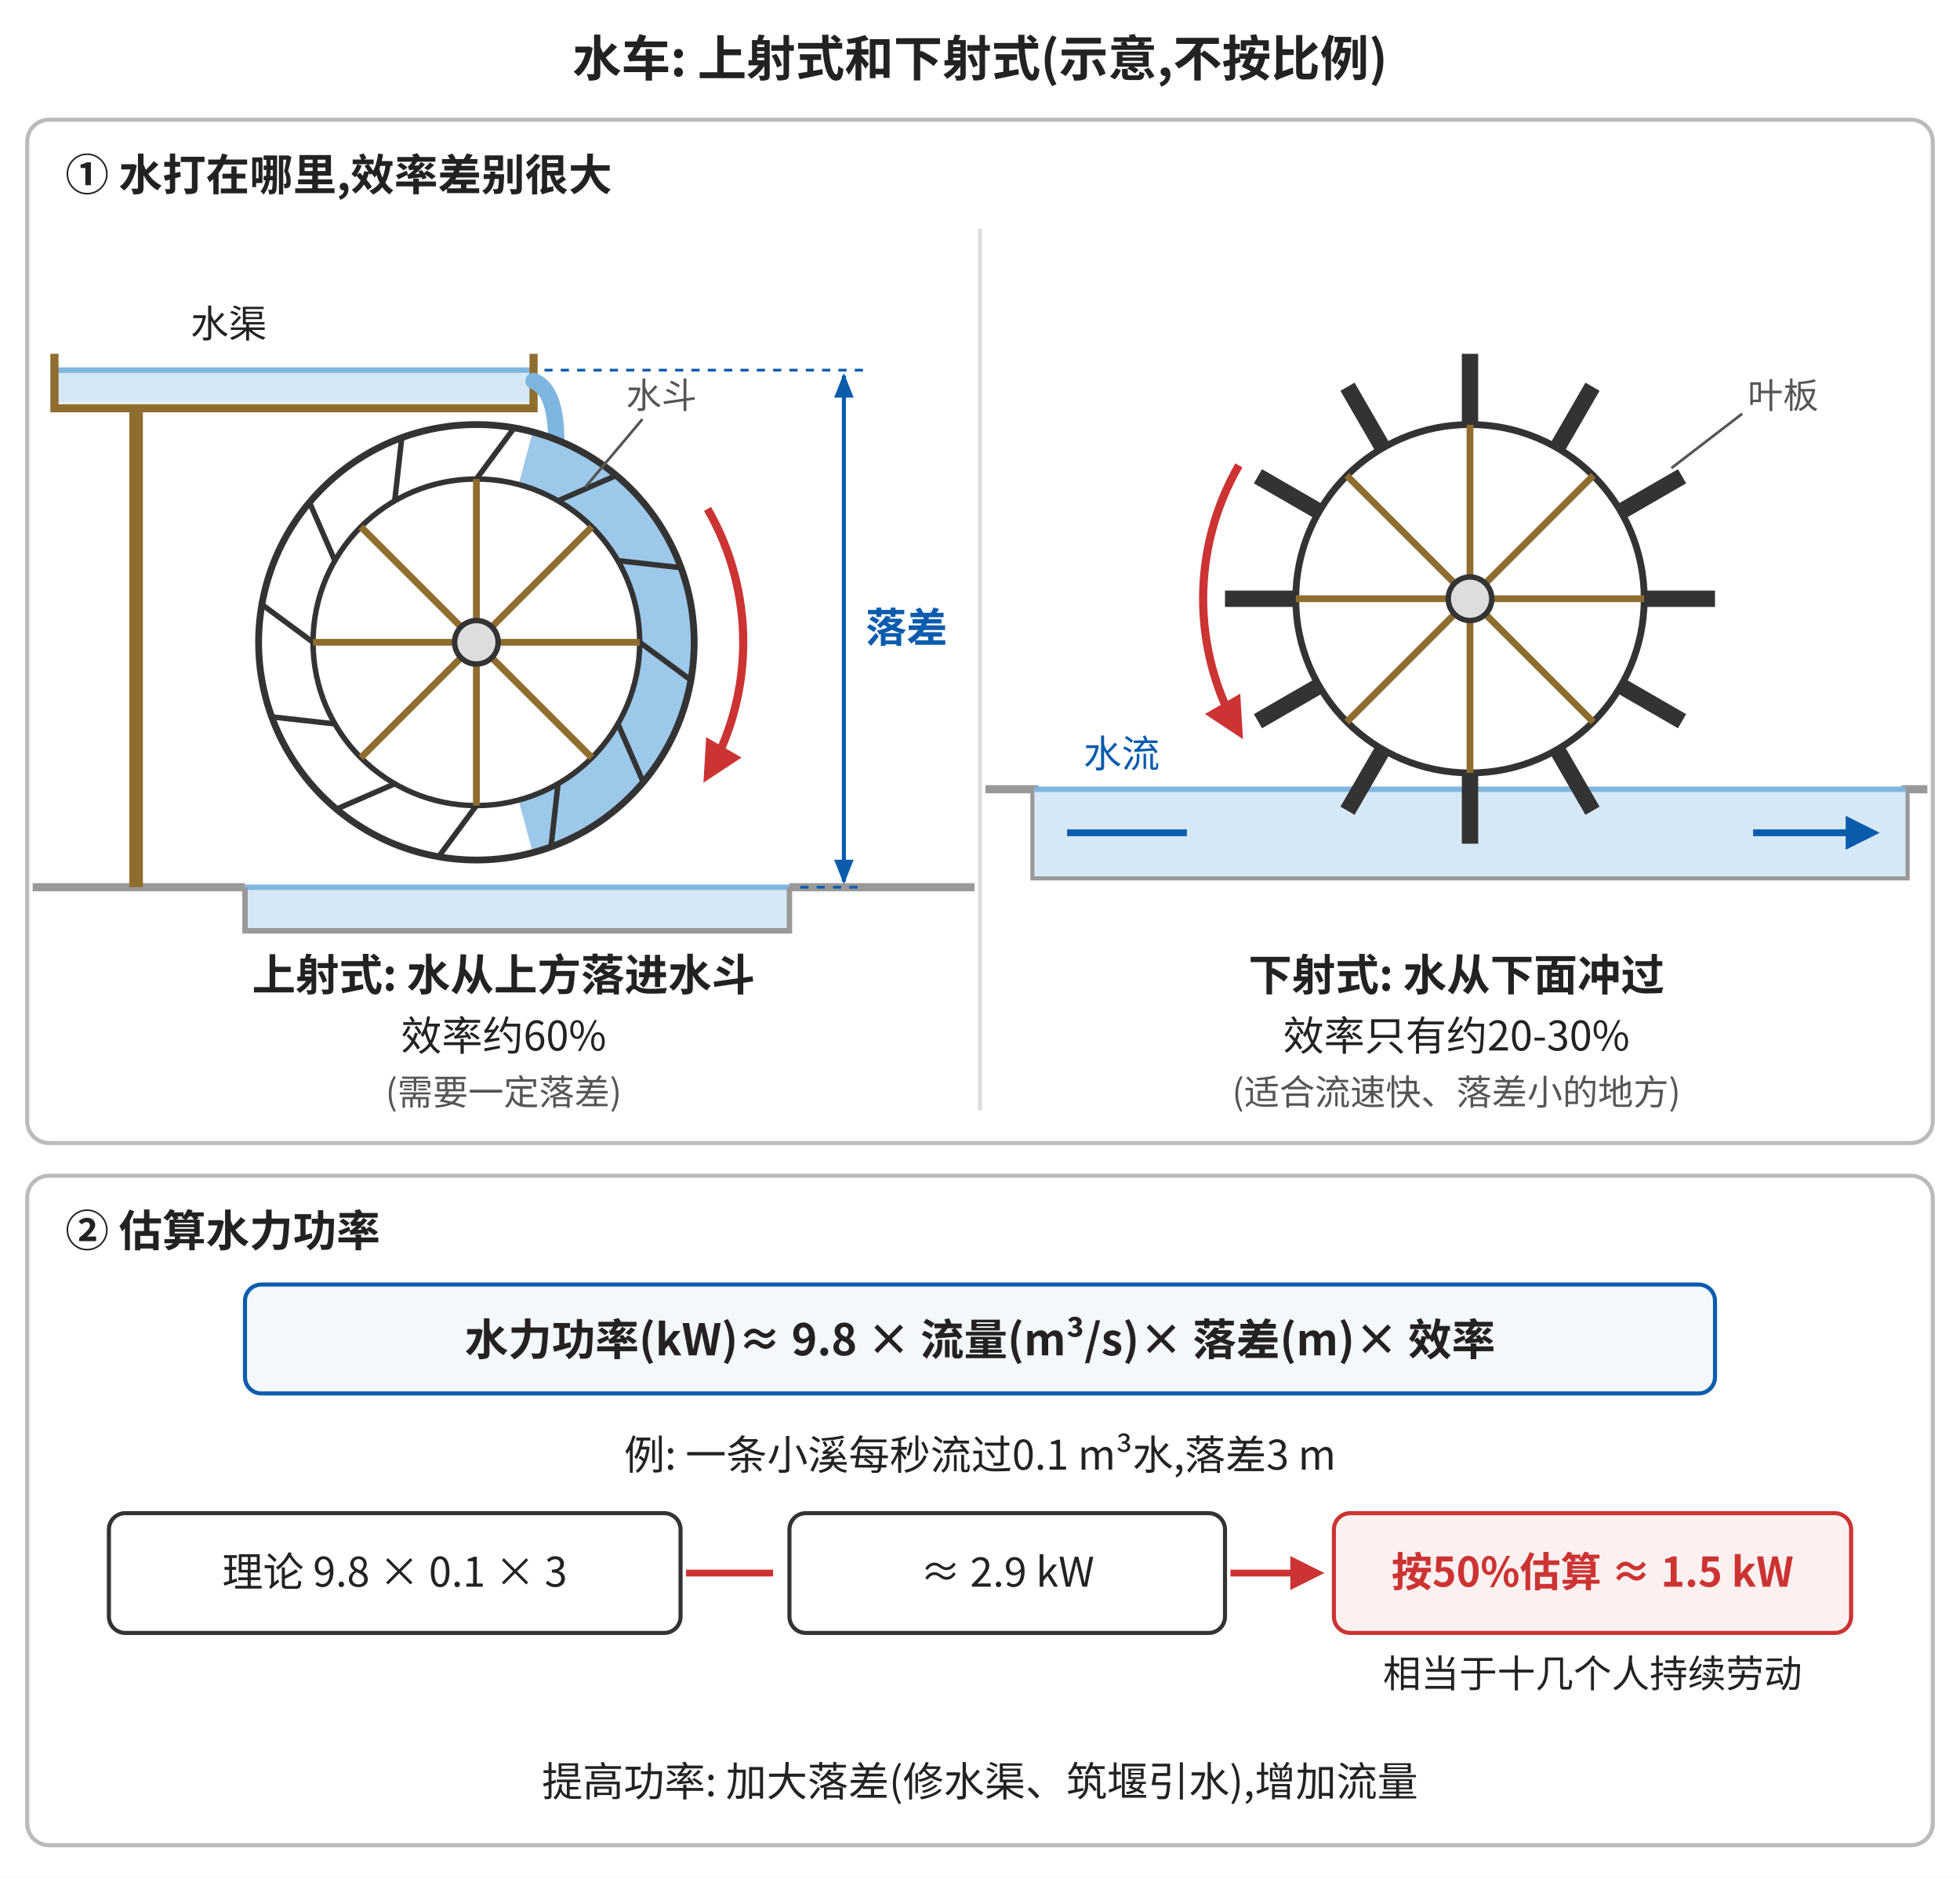
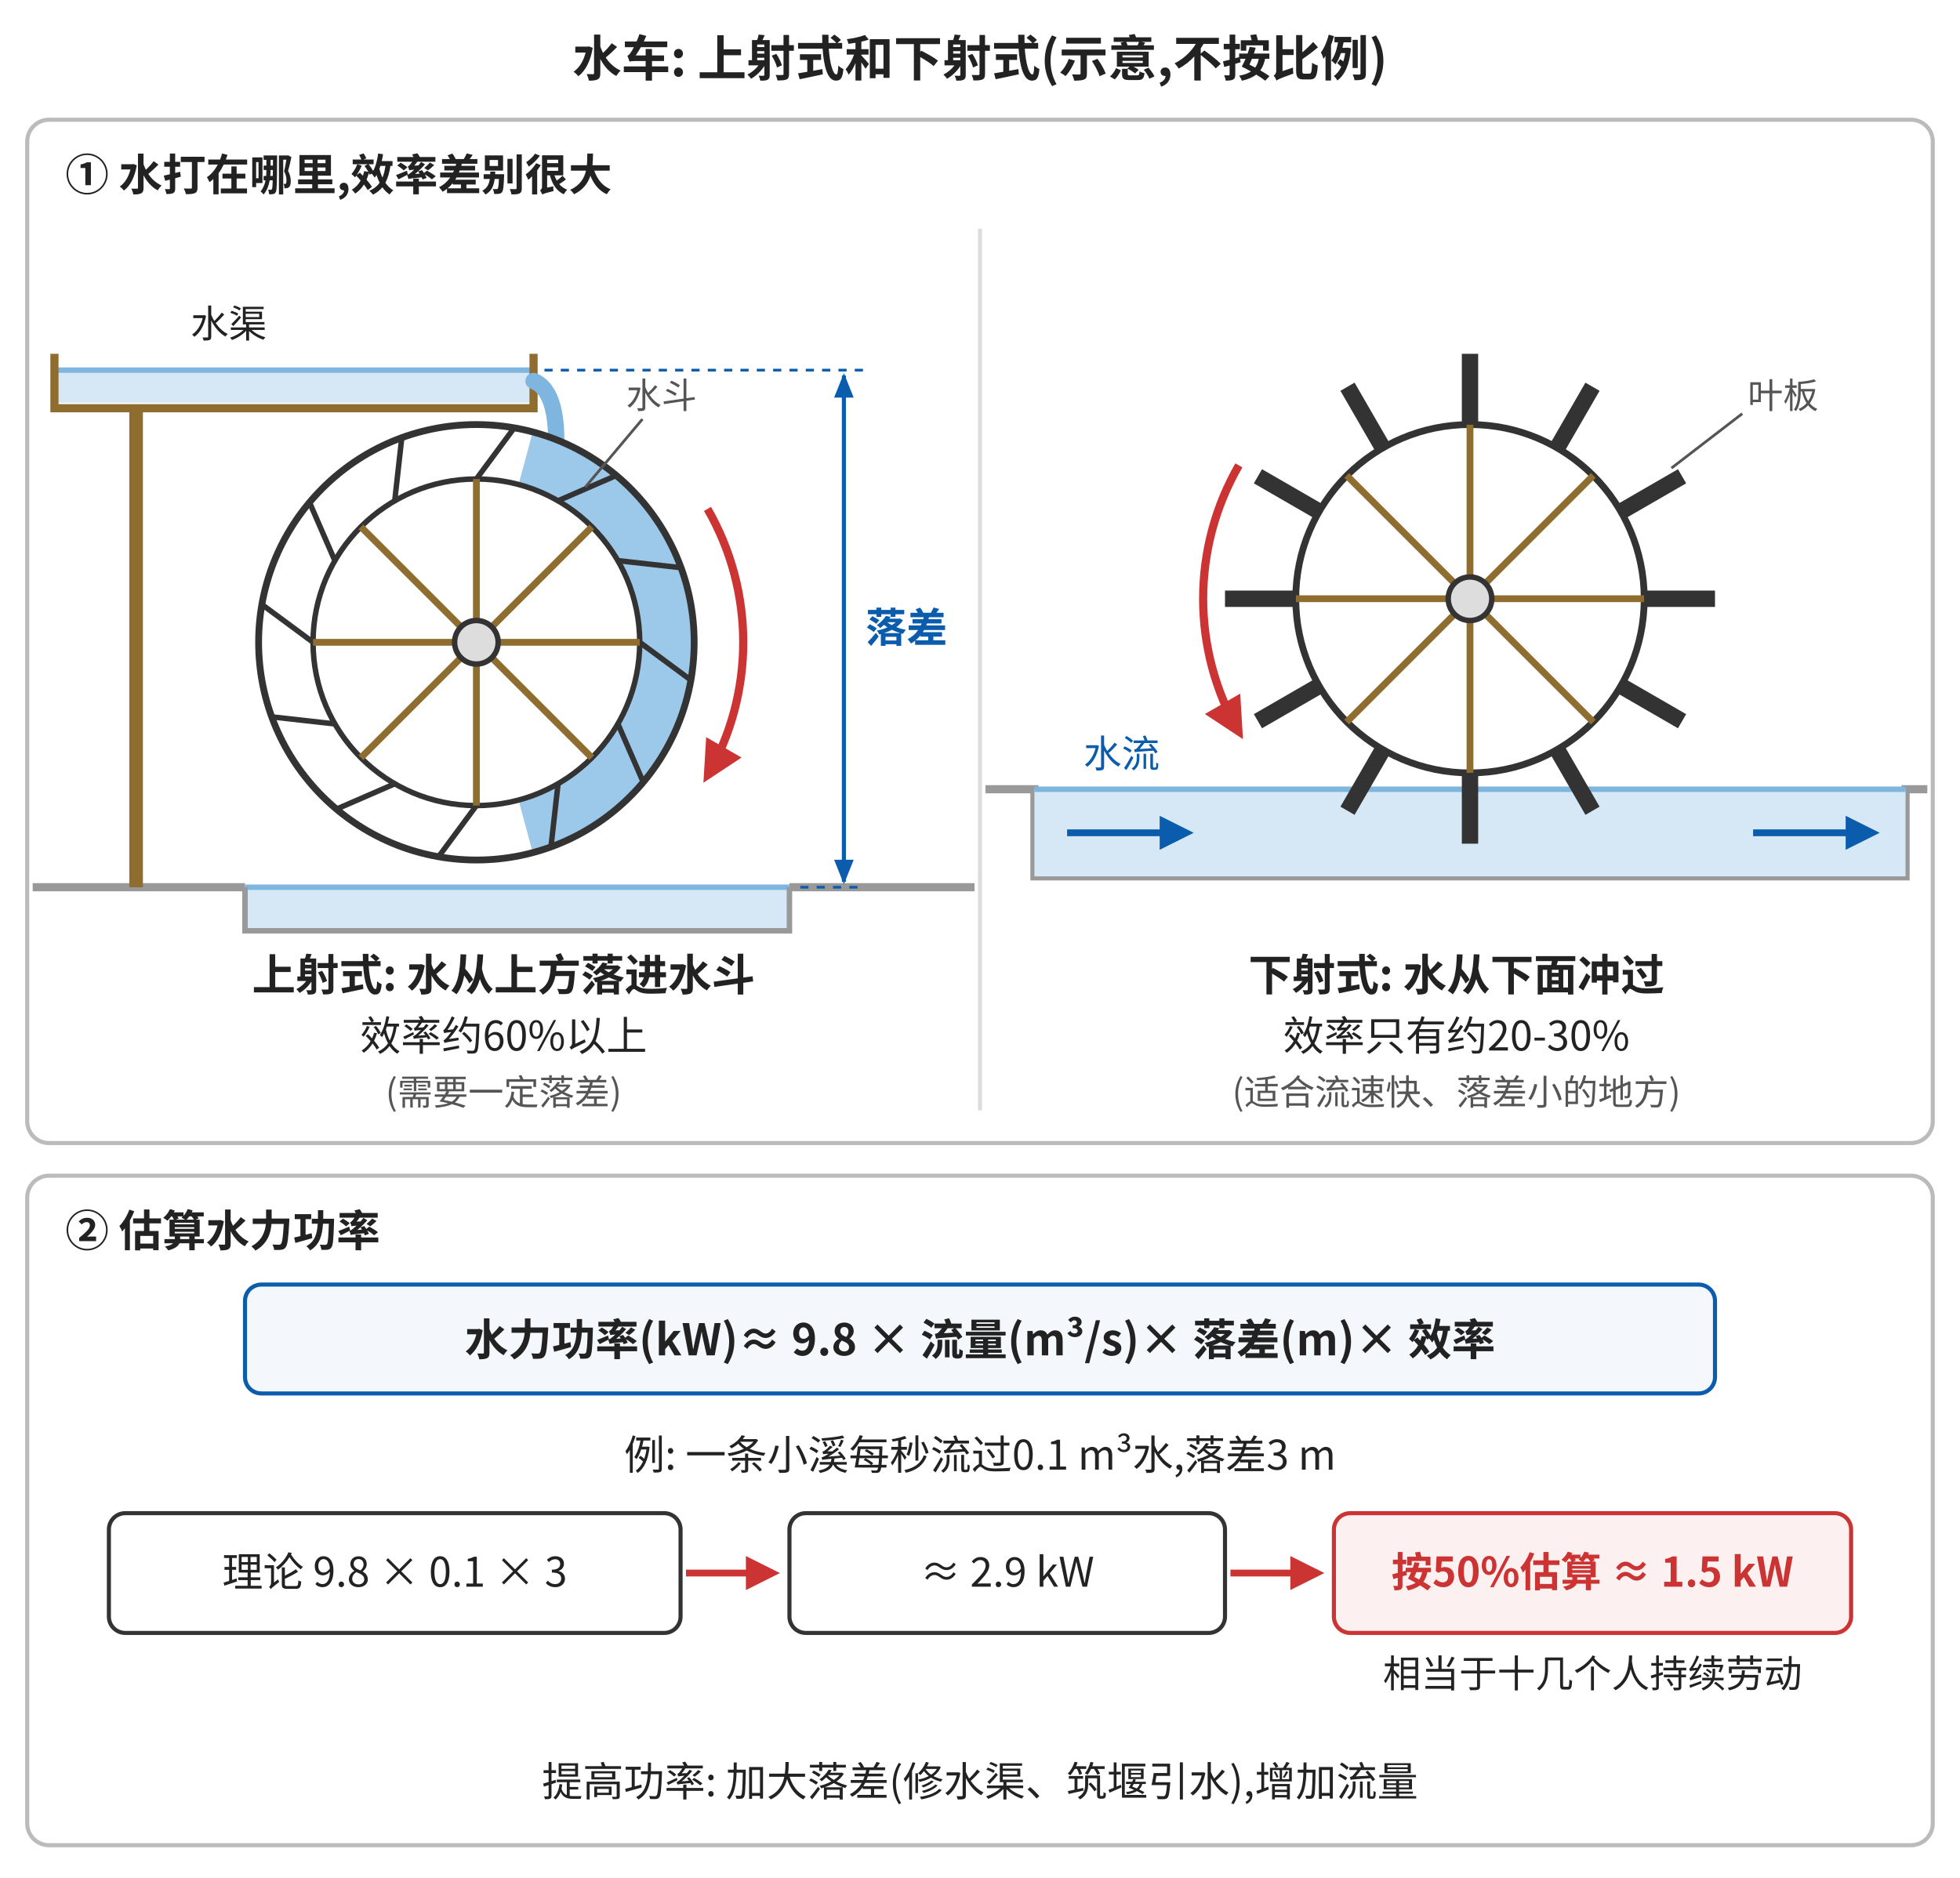
<svg xmlns="http://www.w3.org/2000/svg" viewBox="0 0 720 690" width="720" height="690" role="img" aria-label="水车: 上射式水车,水从上方的水渠落进水斗,效率约60%,需要一定落差;下射式水车,水从下面冲过叶板,效率只有约20-30%,适合流速快、落差小的地方。水力功率(kW)约等于9.8乘流量(m³/s)乘落差(m)乘效率;例: 小溪每秒流过0.1 m³水,落差3 m,理论功率9.8乘0.1乘3约2.9 kW,按50%估算约1.5 kW,相当于十几个人持续劳动。提高功率: 加大落差(修水渠、筑堰引水),增加流量" font-family="'Noto Sans CJK SC','PingFang SC','Microsoft YaHei',sans-serif">
  <rect width="100%" height="100%" fill="#fff" />
  <defs>
    <marker id="arR" viewBox="0 0 10 10" refX="8" refY="5" markerWidth="5" markerHeight="5" orient="auto">
      <path d="M0,0 L10,5 L0,10 Z" fill="#c33" />
    </marker>
    <marker id="arB" viewBox="0 0 10 10" refX="8" refY="5" markerWidth="5" markerHeight="5" orient="auto">
      <path d="M0,0 L10,5 L0,10 Z" fill="#0b5cad" />
    </marker>
    <marker id="dimB" viewBox="0 0 10 10" refX="9" refY="5" markerWidth="6" markerHeight="6" orient="auto-start-reverse">
      <path d="M0,1 L10,5 L0,9 Z" fill="#0b5cad" />
    </marker>
  </defs>
  <g fill="#222">
    <text x="360" y="28" font-size="18" font-weight="bold" text-anchor="middle">水车: 上射式和下射式(示意,不按比例)</text>
    <rect x="10" y="44" width="700" height="376" rx="8" fill="none" stroke="#bbb" stroke-width="1.5" />
    <text x="24" y="70" font-size="16" font-weight="bold">① 水打在哪里,效率差别很大</text>
    <line x1="360" y1="84" x2="360" y2="408" stroke="#ddd" stroke-width="1.5" />
    <path d="M12,326 H90 M290,326 H358" stroke="#999" stroke-width="3" />
    <rect x="90" y="326" width="200" height="16" fill="#d6e8f5" />
    <path d="M90,326 H290" stroke="#7fb6e0" stroke-width="2" />
    <path d="M90,326 V342 H290 V326" fill="none" stroke="#999" stroke-width="2" />
    <line x1="50" y1="150" x2="50" y2="326" stroke="#8f6d2e" stroke-width="5" />
    <rect x="20" y="136" width="176" height="12" fill="#d6e8f5" />
    <path d="M20,136 H196" stroke="#7fb6e0" stroke-width="2" />
    <path d="M20,130 V150 H196 V130" fill="none" stroke="#8f6d2e" stroke-width="3" />
    <path d="M196,140 Q206,144 204,170" fill="none" stroke="#7fb6e0" stroke-width="6" stroke-linecap="round" />
    <text x="70" y="124" font-size="14">水渠</text>
    <path d="M195.7,158.7 A80,80 0 0 1 195.7,313.3 L190.5,294 A60,60 0 0 0 190.5,178 Z" fill="#9cc8ea" />
    <circle cx="175" cy="236" r="80" fill="none" stroke="#333" stroke-width="2.5" />
    <circle cx="175" cy="236" r="60" fill="none" stroke="#333" stroke-width="2" />
    <path d="M175.0,176.0 L188.9,157.2 M205.0,184.0 L226.4,174.7 M227.0,206.0 L250.2,208.6 M235.0,236.0 L253.8,249.9 M227.0,266.0 L236.3,287.4 M205.0,288.0 L202.4,311.2 M175.0,296.0 L161.1,314.8 M145.0,288.0 L123.6,297.3 M123.0,266.0 L99.8,263.4 M115.0,236.0 L96.2,222.1 M123.0,206.0 L113.7,184.6 M145.0,184.0 L147.6,160.8" stroke="#333" stroke-width="2" />
    <path d="M175,176 V296 M115,236 H235 M132.6,193.6 L217.4,278.4 M217.4,193.6 L132.6,278.4" stroke="#8f6d2e" stroke-width="2.5" />
    <circle cx="175" cy="236" r="8" fill="#ddd" stroke="#333" stroke-width="2" />
    <path d="M259.9,187 A98,98 0 0 1 259.9,285" fill="none" stroke="#c33" stroke-width="3" marker-end="url(#arR)" />
    <path d="M236,154 L215,179" stroke="#555" stroke-width="1" />
    <text x="230" y="150" font-size="13" fill="#555">水斗</text>
    <path d="M310,138 V324" stroke="#0b5cad" stroke-width="1.5" marker-start="url(#dimB)" marker-end="url(#dimB)" />
    <path d="M200,136 H318 M294,326 H318" stroke="#0b5cad" stroke-width="1" stroke-dasharray="3 3" />
    <text x="318" y="236" font-size="15" font-weight="bold" fill="#0b5cad">落差</text>
    <text x="185" y="364" font-size="16" font-weight="bold" text-anchor="middle">上射式: 水从上方落进水斗</text>
-     <text x="185" y="386" font-size="15" text-anchor="middle">效率约60%</text>
+     <text x="185" y="386" font-size="15" text-anchor="middle">效率约60%以上</text>
    <text x="185" y="406" font-size="13" text-anchor="middle" fill="#555">(需要一定落差)</text>
    <path d="M362,290 H380 V322 H700 V290 H708" fill="none" stroke="#999" stroke-width="3" />
    <rect x="380" y="290" width="320" height="32" fill="#d6e8f5" />
    <path d="M380,290 H700" stroke="#7fb6e0" stroke-width="2" />
    <circle cx="540" cy="220" r="64" fill="none" stroke="#333" stroke-width="2.5" />
    <path d="M540.0,212.0 L540.0,156.0 M545.7,214.3 L585.3,174.7 M548.0,220.0 L604.0,220.0 M545.7,225.7 L585.3,265.3 M540.0,228.0 L540.0,284.0 M534.3,225.7 L494.7,265.3 M532.0,220.0 L476.0,220.0 M534.3,214.3 L494.7,174.7" stroke="#8f6d2e" stroke-width="2.5" />
    <path d="M540.0,156.0 L540.0,130.0 M572.0,164.6 L585.0,142.1 M595.4,188.0 L617.9,175.0 M604.0,220.0 L630.0,220.0 M595.4,252.0 L617.9,265.0 M572.0,275.4 L585.0,297.9 M540.0,284.0 L540.0,310.0 M508.0,275.4 L495.0,297.9 M484.6,252.0 L462.1,265.0 M476.0,220.0 L450.0,220.0 M484.6,188.0 L462.1,175.0 M508.0,164.6 L495.0,142.1" stroke="#333" stroke-width="6" />
    <circle cx="540" cy="220" r="8" fill="#ddd" stroke="#333" stroke-width="2" />
    <path d="M455.1,171 A98,98 0 0 0 455.1,269" fill="none" stroke="#c33" stroke-width="3" marker-end="url(#arR)" />
    <path d="M640,152 L614,172" stroke="#555" stroke-width="1" />
    <text x="642" y="150" font-size="13" fill="#555">叶板</text>
-     <path d="M392,306 H436 M644,306 H688" stroke="#0b5cad" stroke-width="2.5" marker-end="url(#arB)" />
+     <g stroke="#0b5cad" stroke-width="2.5" marker-end="url(#arB)">
+       <path d="M392,306 H436" />
+       <path d="M644,306 H688" />
+     </g>
    <text x="398" y="282" font-size="14" fill="#0b5cad">水流</text>
    <text x="535" y="364" font-size="16" font-weight="bold" text-anchor="middle">下射式: 水从下面冲过</text>
    <text x="535" y="386" font-size="15" text-anchor="middle">效率只有约20-30%</text>
    <text x="535" y="406" font-size="13" text-anchor="middle" fill="#555">(适合流速快、落差小的地方)</text>
    <rect x="10" y="432" width="700" height="246" rx="8" fill="none" stroke="#bbb" stroke-width="1.5" />
    <text x="24" y="458" font-size="16" font-weight="bold">② 估算水力功率</text>
    <rect x="90" y="472" width="540" height="40" rx="6" fill="#f4f8fc" stroke="#0b5cad" stroke-width="1.5" />
    <text x="360" y="498" font-size="16" font-weight="bold" text-anchor="middle">水力功率(kW)≈ 9.8 × 流量(m³/s)× 落差(m)× 效率</text>
    <text x="360" y="540" font-size="15" text-anchor="middle">例: 一条小溪每秒流过0.1 m³水,落差3 m</text>
    <g stroke="#333" stroke-width="1.5">
      <rect x="40" y="556" width="210" height="44" rx="6" fill="#fff" />
      <rect x="290" y="556" width="160" height="44" rx="6" fill="#fff" />
      <rect x="490" y="556" width="190" height="44" rx="6" fill="#fdf0f0" stroke="#c33" />
    </g>
    <text x="145" y="583" font-size="15" text-anchor="middle">理论 9.8 × 0.1 × 3</text>
    <text x="370" y="583" font-size="15" text-anchor="middle">≈ 2.9 kW</text>
    <text x="585" y="583" font-size="15" font-weight="bold" fill="#c33" text-anchor="middle">按50%估算 ≈ 1.5 kW</text>
-     <path d="M252,578 H284 M452,578 H484" stroke="#c33" stroke-width="2.5" marker-end="url(#arR)" />
+     <g stroke="#c33" stroke-width="2.5" marker-end="url(#arR)">
+       <path d="M252,578 H284" />
+       <path d="M452,578 H484" />
+     </g>
    <text x="585" y="620" font-size="14" text-anchor="middle">相当于十几个人持续劳动</text>
    <text x="360" y="660" font-size="15" text-anchor="middle">提高功率: 加大落差(修水渠、筑堰引水),增加流量</text>
  </g>
</svg>
